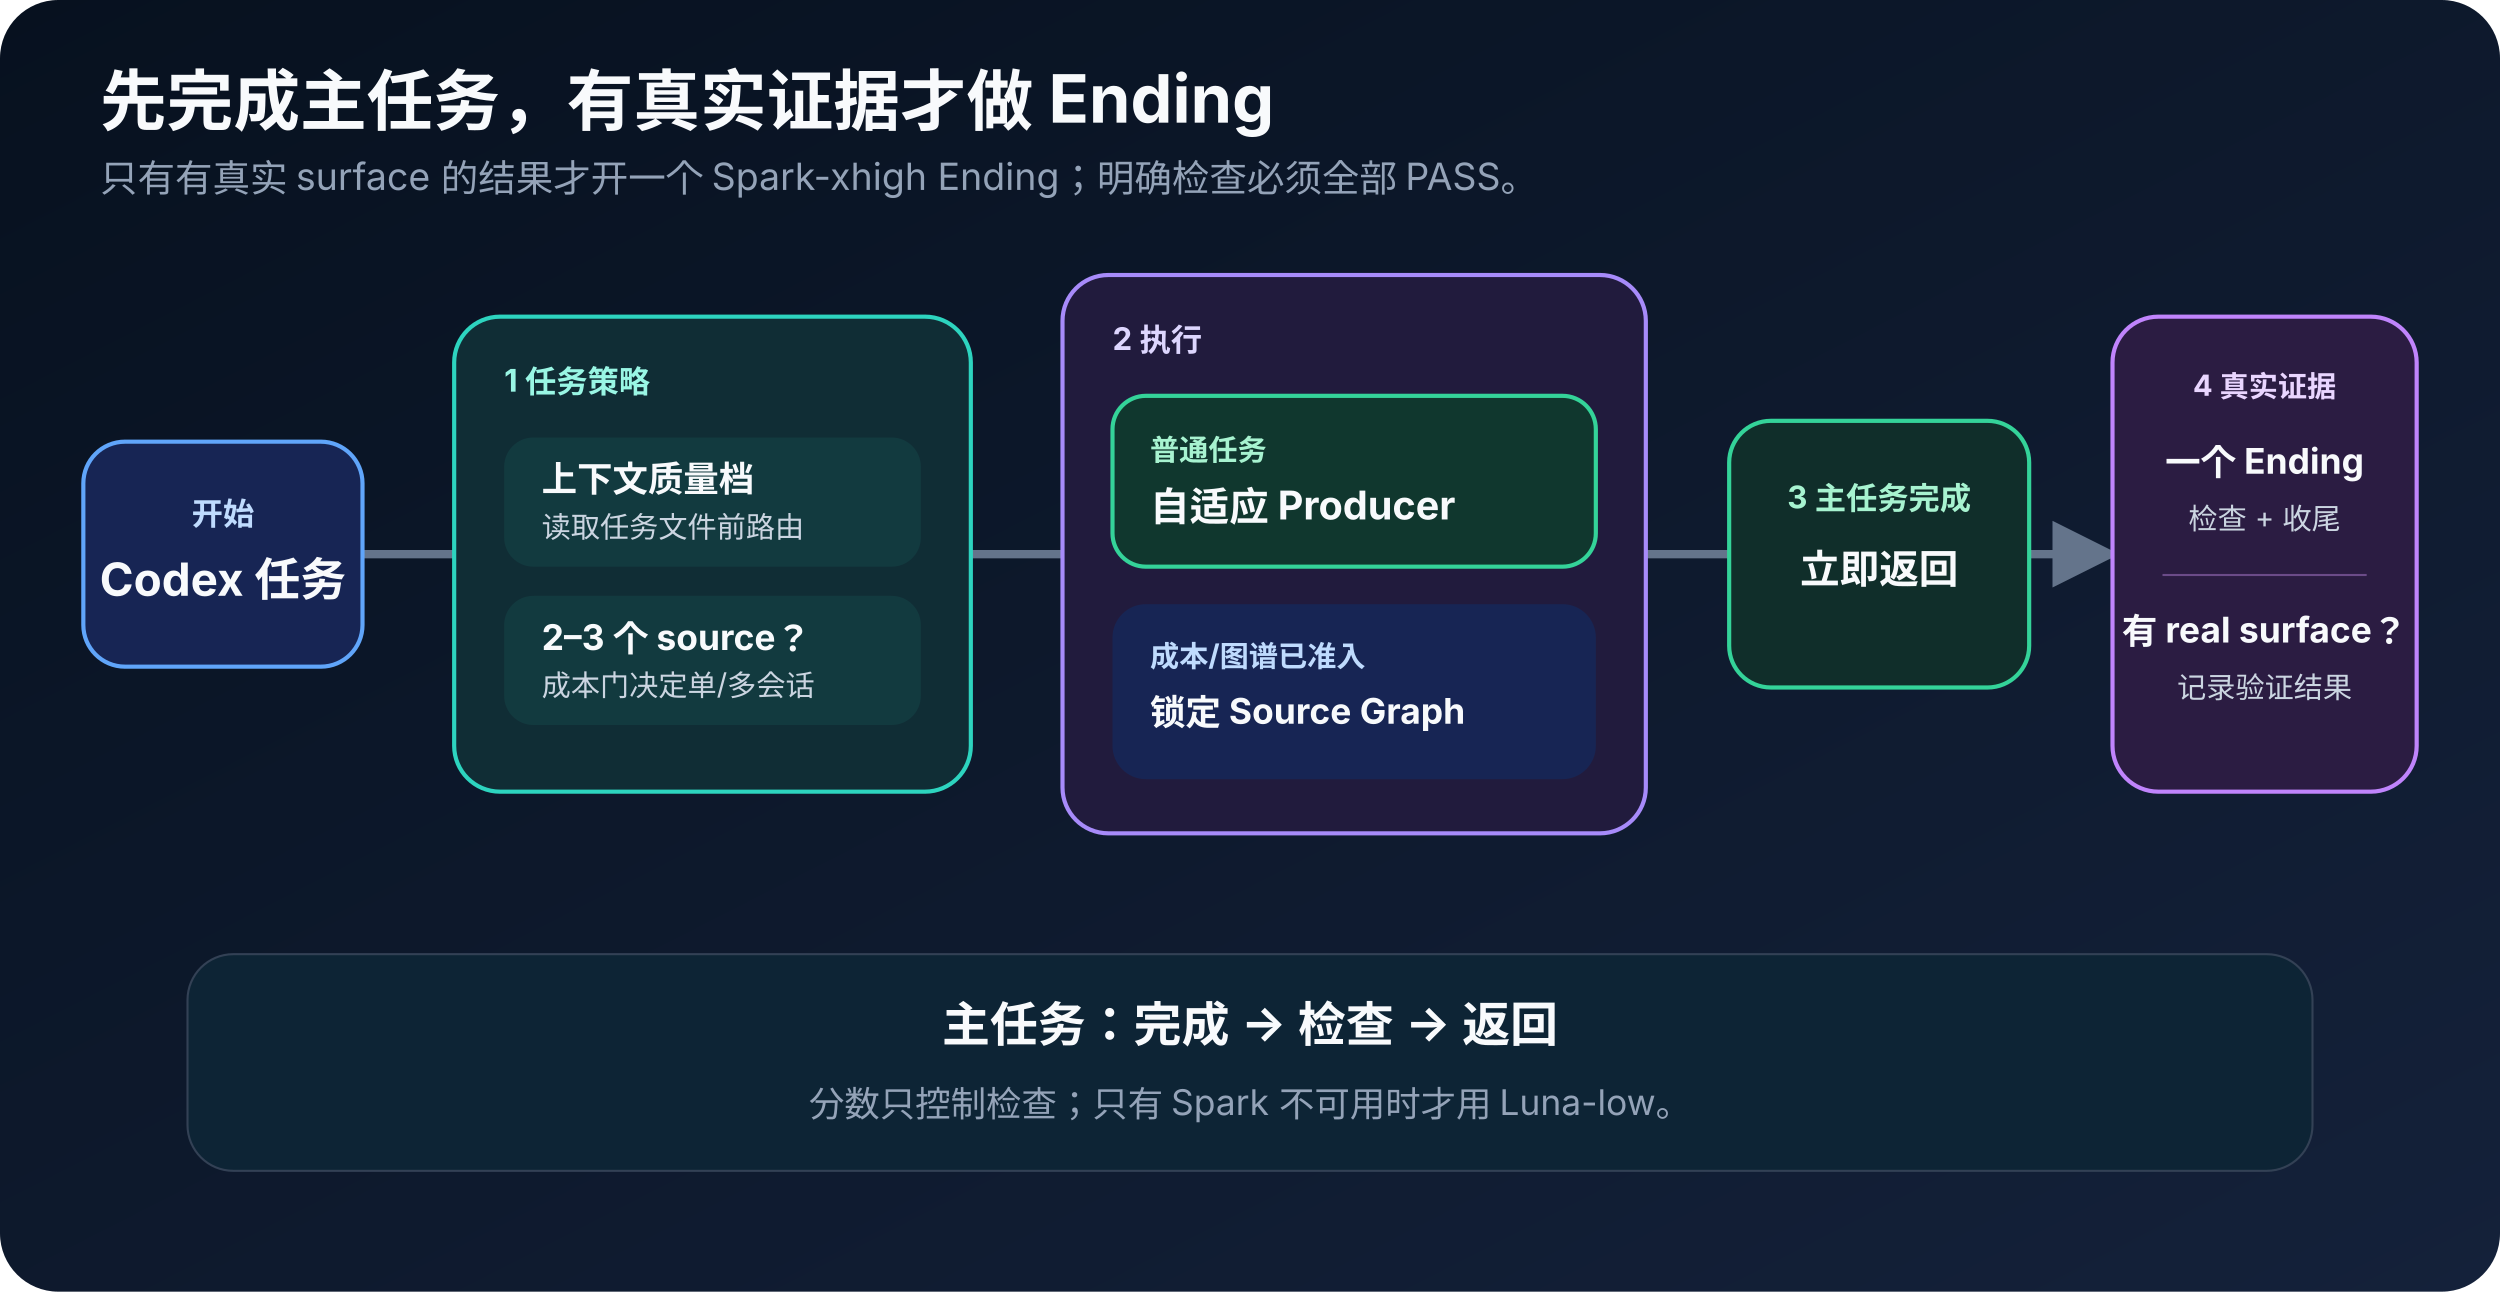
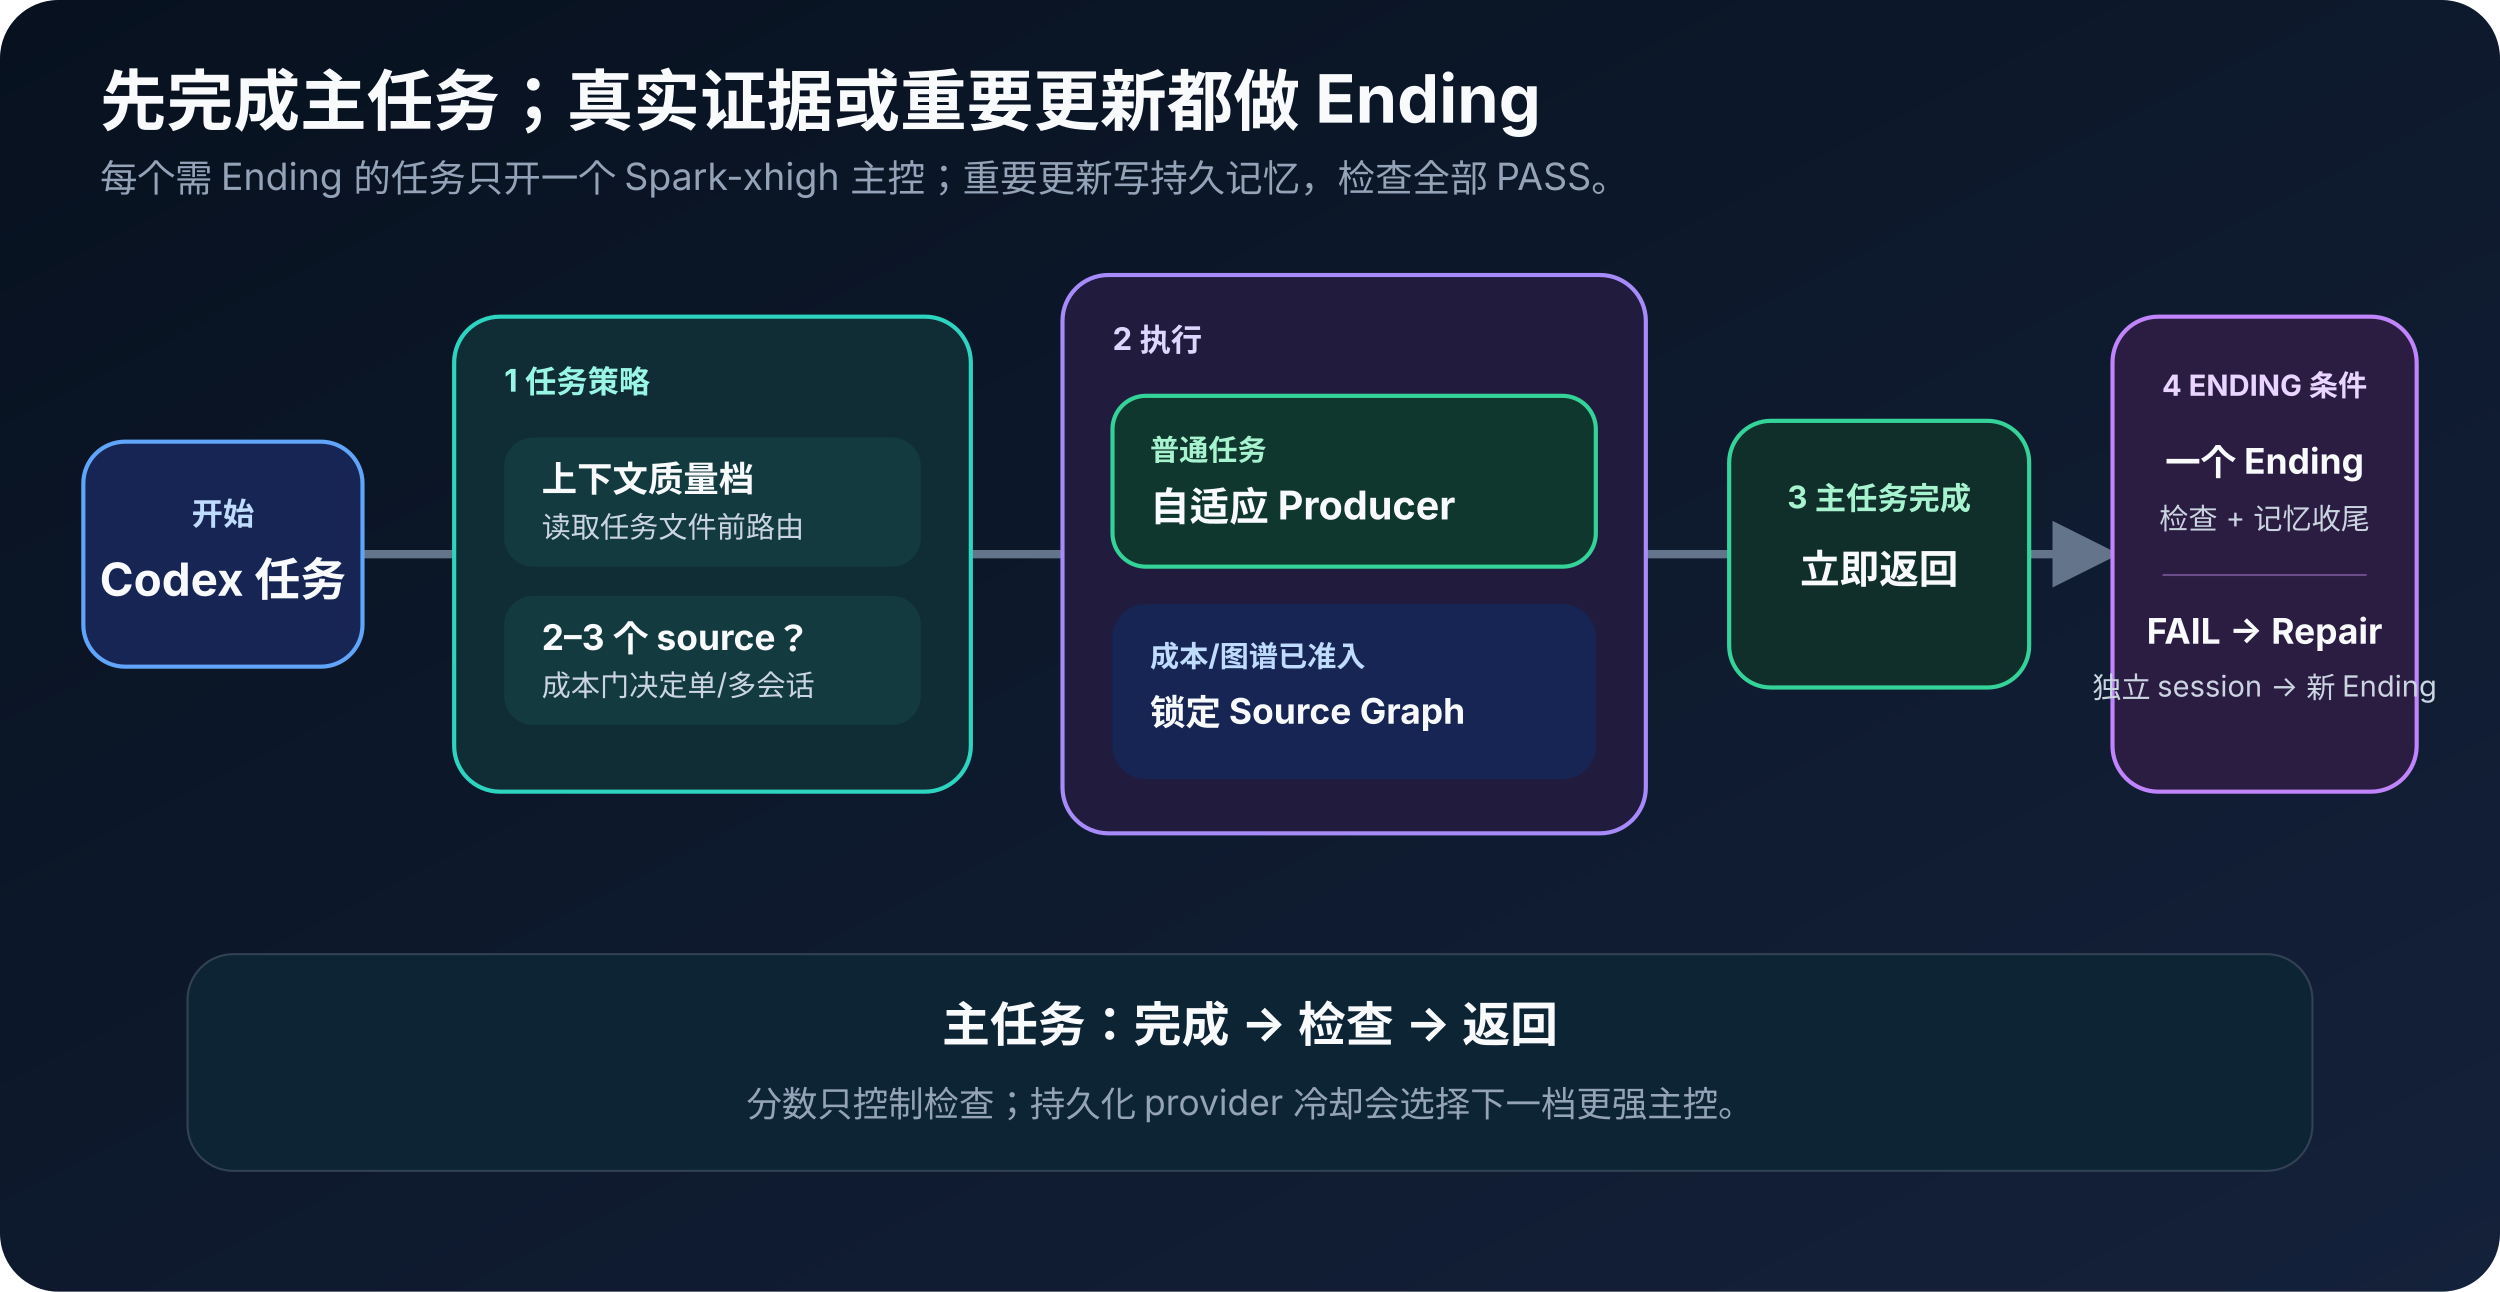
<svg xmlns="http://www.w3.org/2000/svg" width="1200" height="620" viewBox="0 0 1200 620" role="img" aria-labelledby="title desc">
  <defs>
    <linearGradient id="background" x1="0" y1="0" x2="1" y2="1">
      <stop stop-color="#07111f" />
      <stop offset="1" stop-color="#14213a" />
    </linearGradient>
    <marker id="arrow" viewBox="0 0 10 10" refX="9" refY="5" markerWidth="8" markerHeight="8" orient="auto">
      <path d="M0 0 10 5 0 10z" fill="#64748b" />
    </marker>
  </defs>
  <rect width="1200" height="620" rx="28" fill="url(#background)" />
-   <text x="48" y="60" fill="#f8fafc" font-family="-apple-system,BlinkMacSystemFont,'PingFang SC','Segoe UI',sans-serif" font-size="32" font-weight="700">先完成主任务，有真实证据才做 Ending</text>
-   <text x="48" y="92" fill="#94a3b8" font-family="-apple-system,BlinkMacSystemFont,'PingFang SC','Segoe UI',sans-serif" font-size="18">只有有真实 surface 的结果才开一个 Spark-xhigh Ending；明确检查必须全部 PASS。</text>
+   <text x="48" y="60" fill="#f8fafc" font-family="-apple-system,BlinkMacSystemFont,'PingFang SC','Segoe UI',sans-serif" font-size="32" font-weight="700">先完成主任务；真实证据或重要更新都做 Ending</text>
+   <text x="48" y="92" fill="#94a3b8" font-family="-apple-system,BlinkMacSystemFont,'PingFang SC','Segoe UI',sans-serif" font-size="18">每个需 Ending 的任务只开一个 Spark-xhigh 主控；重要更新写持久记忆，检查全部 PASS。</text>
  <path d="M174 266H218 M466 266H510 M790 266H830 M974 266H1014" fill="none" stroke="#64748b" stroke-width="4" marker-end="url(#arrow)" />
  <rect x="40" y="212" width="134" height="108" rx="20" fill="#172554" stroke="#60a5fa" stroke-width="2" />
  <text x="107" y="252" text-anchor="middle" fill="#bfdbfe" font-family="-apple-system,BlinkMacSystemFont,'PingFang SC','Segoe UI',sans-serif" font-size="15" font-weight="700">开始</text>
  <text x="107" y="286" text-anchor="middle" fill="#f8fafc" font-family="-apple-system,BlinkMacSystemFont,'PingFang SC','Segoe UI',sans-serif" font-size="22" font-weight="700">Codex 任务</text>
  <rect x="218" y="152" width="248" height="228" rx="22" fill="#102d35" stroke="#2dd4bf" stroke-width="2" />
  <text x="242" y="188" fill="#99f6e4" font-family="-apple-system,BlinkMacSystemFont,'PingFang SC','Segoe UI',sans-serif" font-size="15" font-weight="700">1  任务策略</text>
  <rect x="242" y="210" width="200" height="62" rx="14" fill="#123a3f" />
  <text x="260" y="236" fill="#f8fafc" font-family="-apple-system,BlinkMacSystemFont,'PingFang SC','Segoe UI',sans-serif" font-size="17" font-weight="700">上下文质量档</text>
  <text x="260" y="258" fill="#cbd5e1" font-family="-apple-system,BlinkMacSystemFont,'PingFang SC','Segoe UI',sans-serif" font-size="14">读取任务文件前路由</text>
  <rect x="242" y="286" width="200" height="62" rx="14" fill="#123a3f" />
  <text x="260" y="312" fill="#f8fafc" font-family="-apple-system,BlinkMacSystemFont,'PingFang SC','Segoe UI',sans-serif" font-size="17" font-weight="700">2–3 个 source？</text>
  <text x="260" y="334" fill="#cbd5e1" font-family="-apple-system,BlinkMacSystemFont,'PingFang SC','Segoe UI',sans-serif" font-size="14">成本门决定单/多会话</text>
  <rect x="510" y="132" width="280" height="268" rx="22" fill="#211b3d" stroke="#a78bfa" stroke-width="2" />
  <text x="534" y="168" fill="#ddd6fe" font-family="-apple-system,BlinkMacSystemFont,'PingFang SC','Segoe UI',sans-serif" font-size="15" font-weight="700">2  执行</text>
  <rect x="534" y="190" width="232" height="82" rx="16" fill="#10372e" stroke="#34d399" stroke-width="2" />
  <text x="552" y="221" fill="#a7f3d0" font-family="-apple-system,BlinkMacSystemFont,'PingFang SC','Segoe UI',sans-serif" font-size="14" font-weight="700">普通任务</text>
  <text x="552" y="250" fill="#f8fafc" font-family="-apple-system,BlinkMacSystemFont,'PingFang SC','Segoe UI',sans-serif" font-size="19" font-weight="700">自适应 Producer</text>
  <rect x="534" y="290" width="232" height="84" rx="16" fill="#172554" />
  <text x="552" y="320" fill="#bfdbfe" font-family="-apple-system,BlinkMacSystemFont,'PingFang SC','Segoe UI',sans-serif" font-size="14" font-weight="700">成本/图谱已准入</text>
  <text x="552" y="348" fill="#f8fafc" font-family="-apple-system,BlinkMacSystemFont,'PingFang SC','Segoe UI',sans-serif" font-size="17" font-weight="700">锁定 Source Graph</text>
  <rect x="830" y="202" width="144" height="128" rx="20" fill="#102e2a" stroke="#34d399" stroke-width="2" />
  <text x="902" y="244" text-anchor="middle" fill="#a7f3d0" font-family="-apple-system,BlinkMacSystemFont,'PingFang SC','Segoe UI',sans-serif" font-size="15" font-weight="700">3  主任务完成</text>
  <text x="902" y="280" text-anchor="middle" fill="#f8fafc" font-family="-apple-system,BlinkMacSystemFont,'PingFang SC','Segoe UI',sans-serif" font-size="19" font-weight="700">立即返回</text>
  <rect x="1014" y="152" width="146" height="228" rx="22" fill="#2b1c42" stroke="#c084fc" stroke-width="2" />
-   <text x="1087" y="190" text-anchor="middle" fill="#e9d5ff" font-family="-apple-system,BlinkMacSystemFont,'PingFang SC','Segoe UI',sans-serif" font-size="14" font-weight="700">4  真实证据</text>
+   <text x="1087" y="190" text-anchor="middle" fill="#e9d5ff" font-family="-apple-system,BlinkMacSystemFont,'PingFang SC','Segoe UI',sans-serif" font-size="14" font-weight="700">4  ENDING 条件</text>
  <text x="1087" y="228" text-anchor="middle" fill="#f8fafc" font-family="-apple-system,BlinkMacSystemFont,'PingFang SC','Segoe UI',sans-serif" font-size="17" font-weight="700">一个 Ending</text>
-   <text x="1087" y="254" text-anchor="middle" fill="#cbd5e1" font-family="-apple-system,BlinkMacSystemFont,'PingFang SC','Segoe UI',sans-serif" font-size="14">检查 + 收尾</text>
+   <text x="1087" y="254" text-anchor="middle" fill="#cbd5e1" font-family="-apple-system,BlinkMacSystemFont,'PingFang SC','Segoe UI',sans-serif" font-size="14">检查 + 记忆收尾</text>
  <line x1="1038" y1="276" x2="1136" y2="276" stroke="#6b4b88" />
-   <text x="1087" y="309" text-anchor="middle" fill="#f8fafc" font-family="-apple-system,BlinkMacSystemFont,'PingFang SC','Segoe UI',sans-serif" font-size="17" font-weight="700">有 real surface？</text>
-   <text x="1087" y="335" text-anchor="middle" fill="#cbd5e1" font-family="-apple-system,BlinkMacSystemFont,'PingFang SC','Segoe UI',sans-serif" font-size="14">记录验证结果</text>
+   <text x="1087" y="309" text-anchor="middle" fill="#f8fafc" font-family="-apple-system,BlinkMacSystemFont,'PingFang SC','Segoe UI',sans-serif" font-size="17" font-weight="700">FAIL → Repair</text>
+   <text x="1087" y="335" text-anchor="middle" fill="#cbd5e1" font-family="-apple-system,BlinkMacSystemFont,'PingFang SC','Segoe UI',sans-serif" font-size="14">独立 session → 新 Ending</text>
  <rect x="90" y="458" width="1020" height="104" rx="22" fill="#0d2435" stroke="#334155" />
  <text x="600" y="500" text-anchor="middle" fill="#f8fafc" font-family="-apple-system,BlinkMacSystemFont,'PingFang SC','Segoe UI',sans-serif" font-size="23" font-weight="700">主任务：完成 → 检查 → 返回</text>
-   <text x="600" y="536" text-anchor="middle" fill="#94a3b8" font-family="-apple-system,BlinkMacSystemFont,'PingFang SC','Segoe UI',sans-serif" font-size="17">分数只控制检查；只有 Spark 不可用时才用 Luna-low。</text>
+   <text x="600" y="536" text-anchor="middle" fill="#94a3b8" font-family="-apple-system,BlinkMacSystemFont,'PingFang SC','Segoe UI',sans-serif" font-size="17">分数只控制检查；持久化 provider 冷却会选择下一档更强主控。</text>
</svg>
